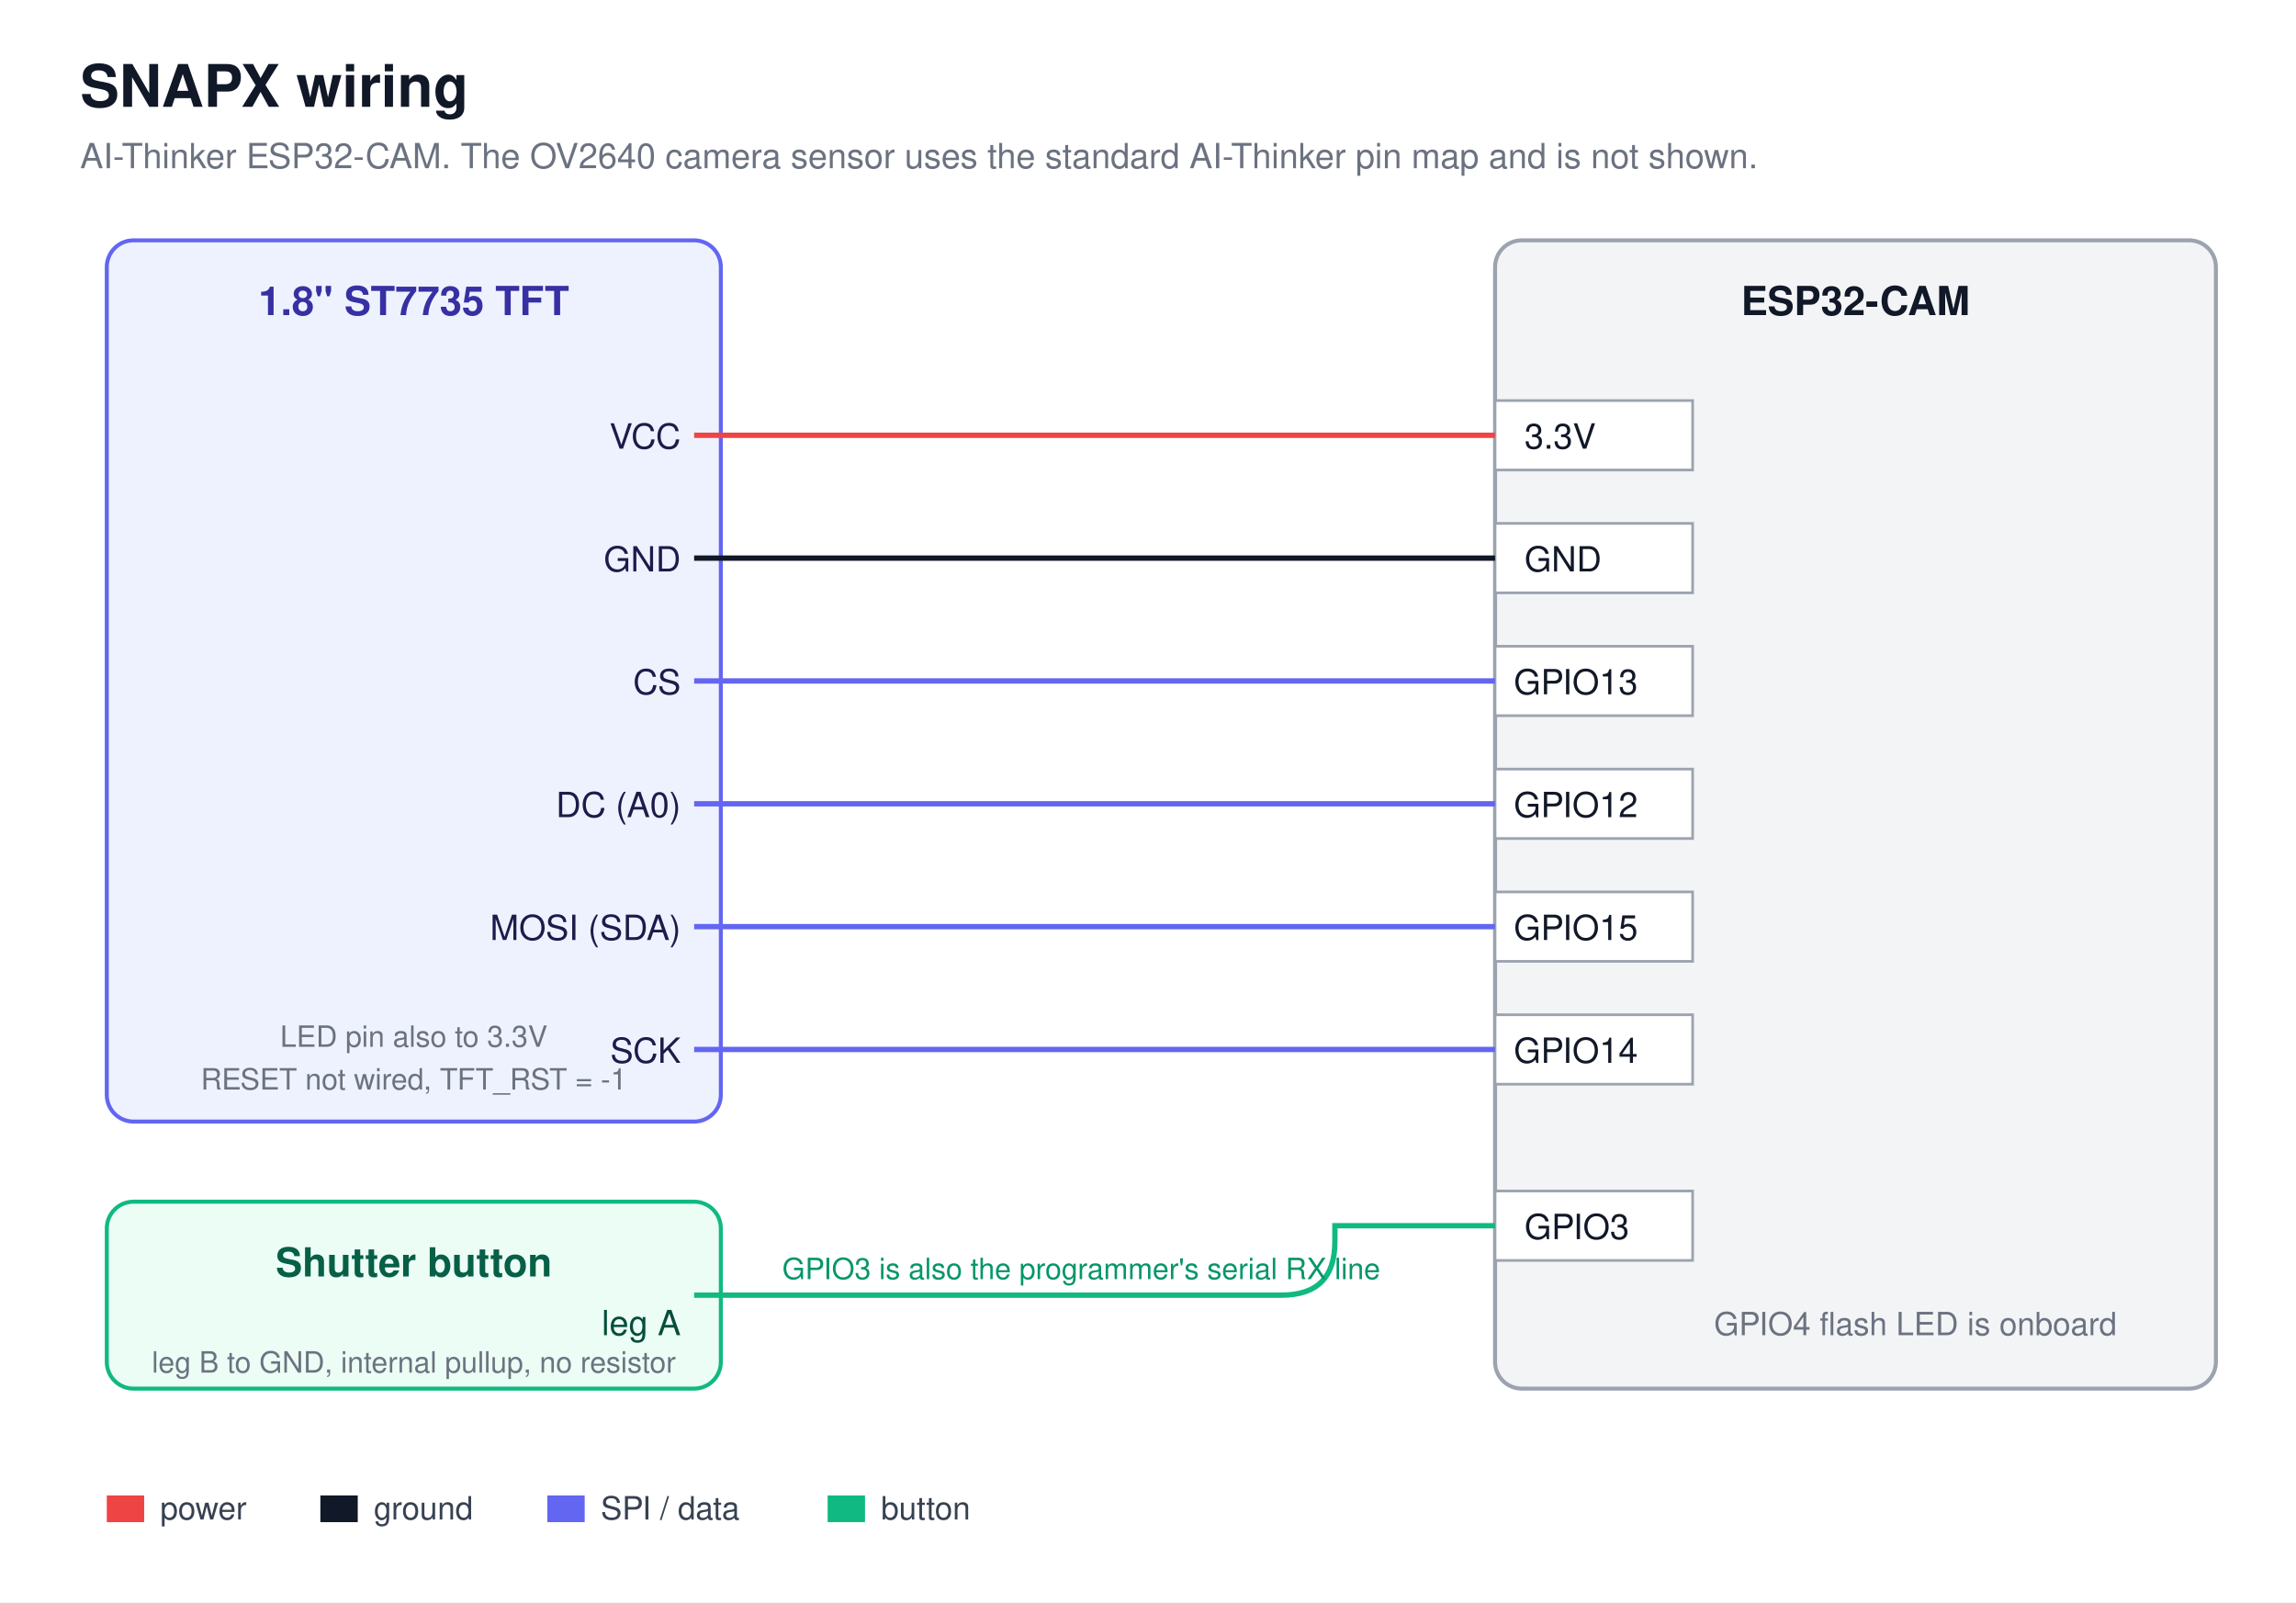
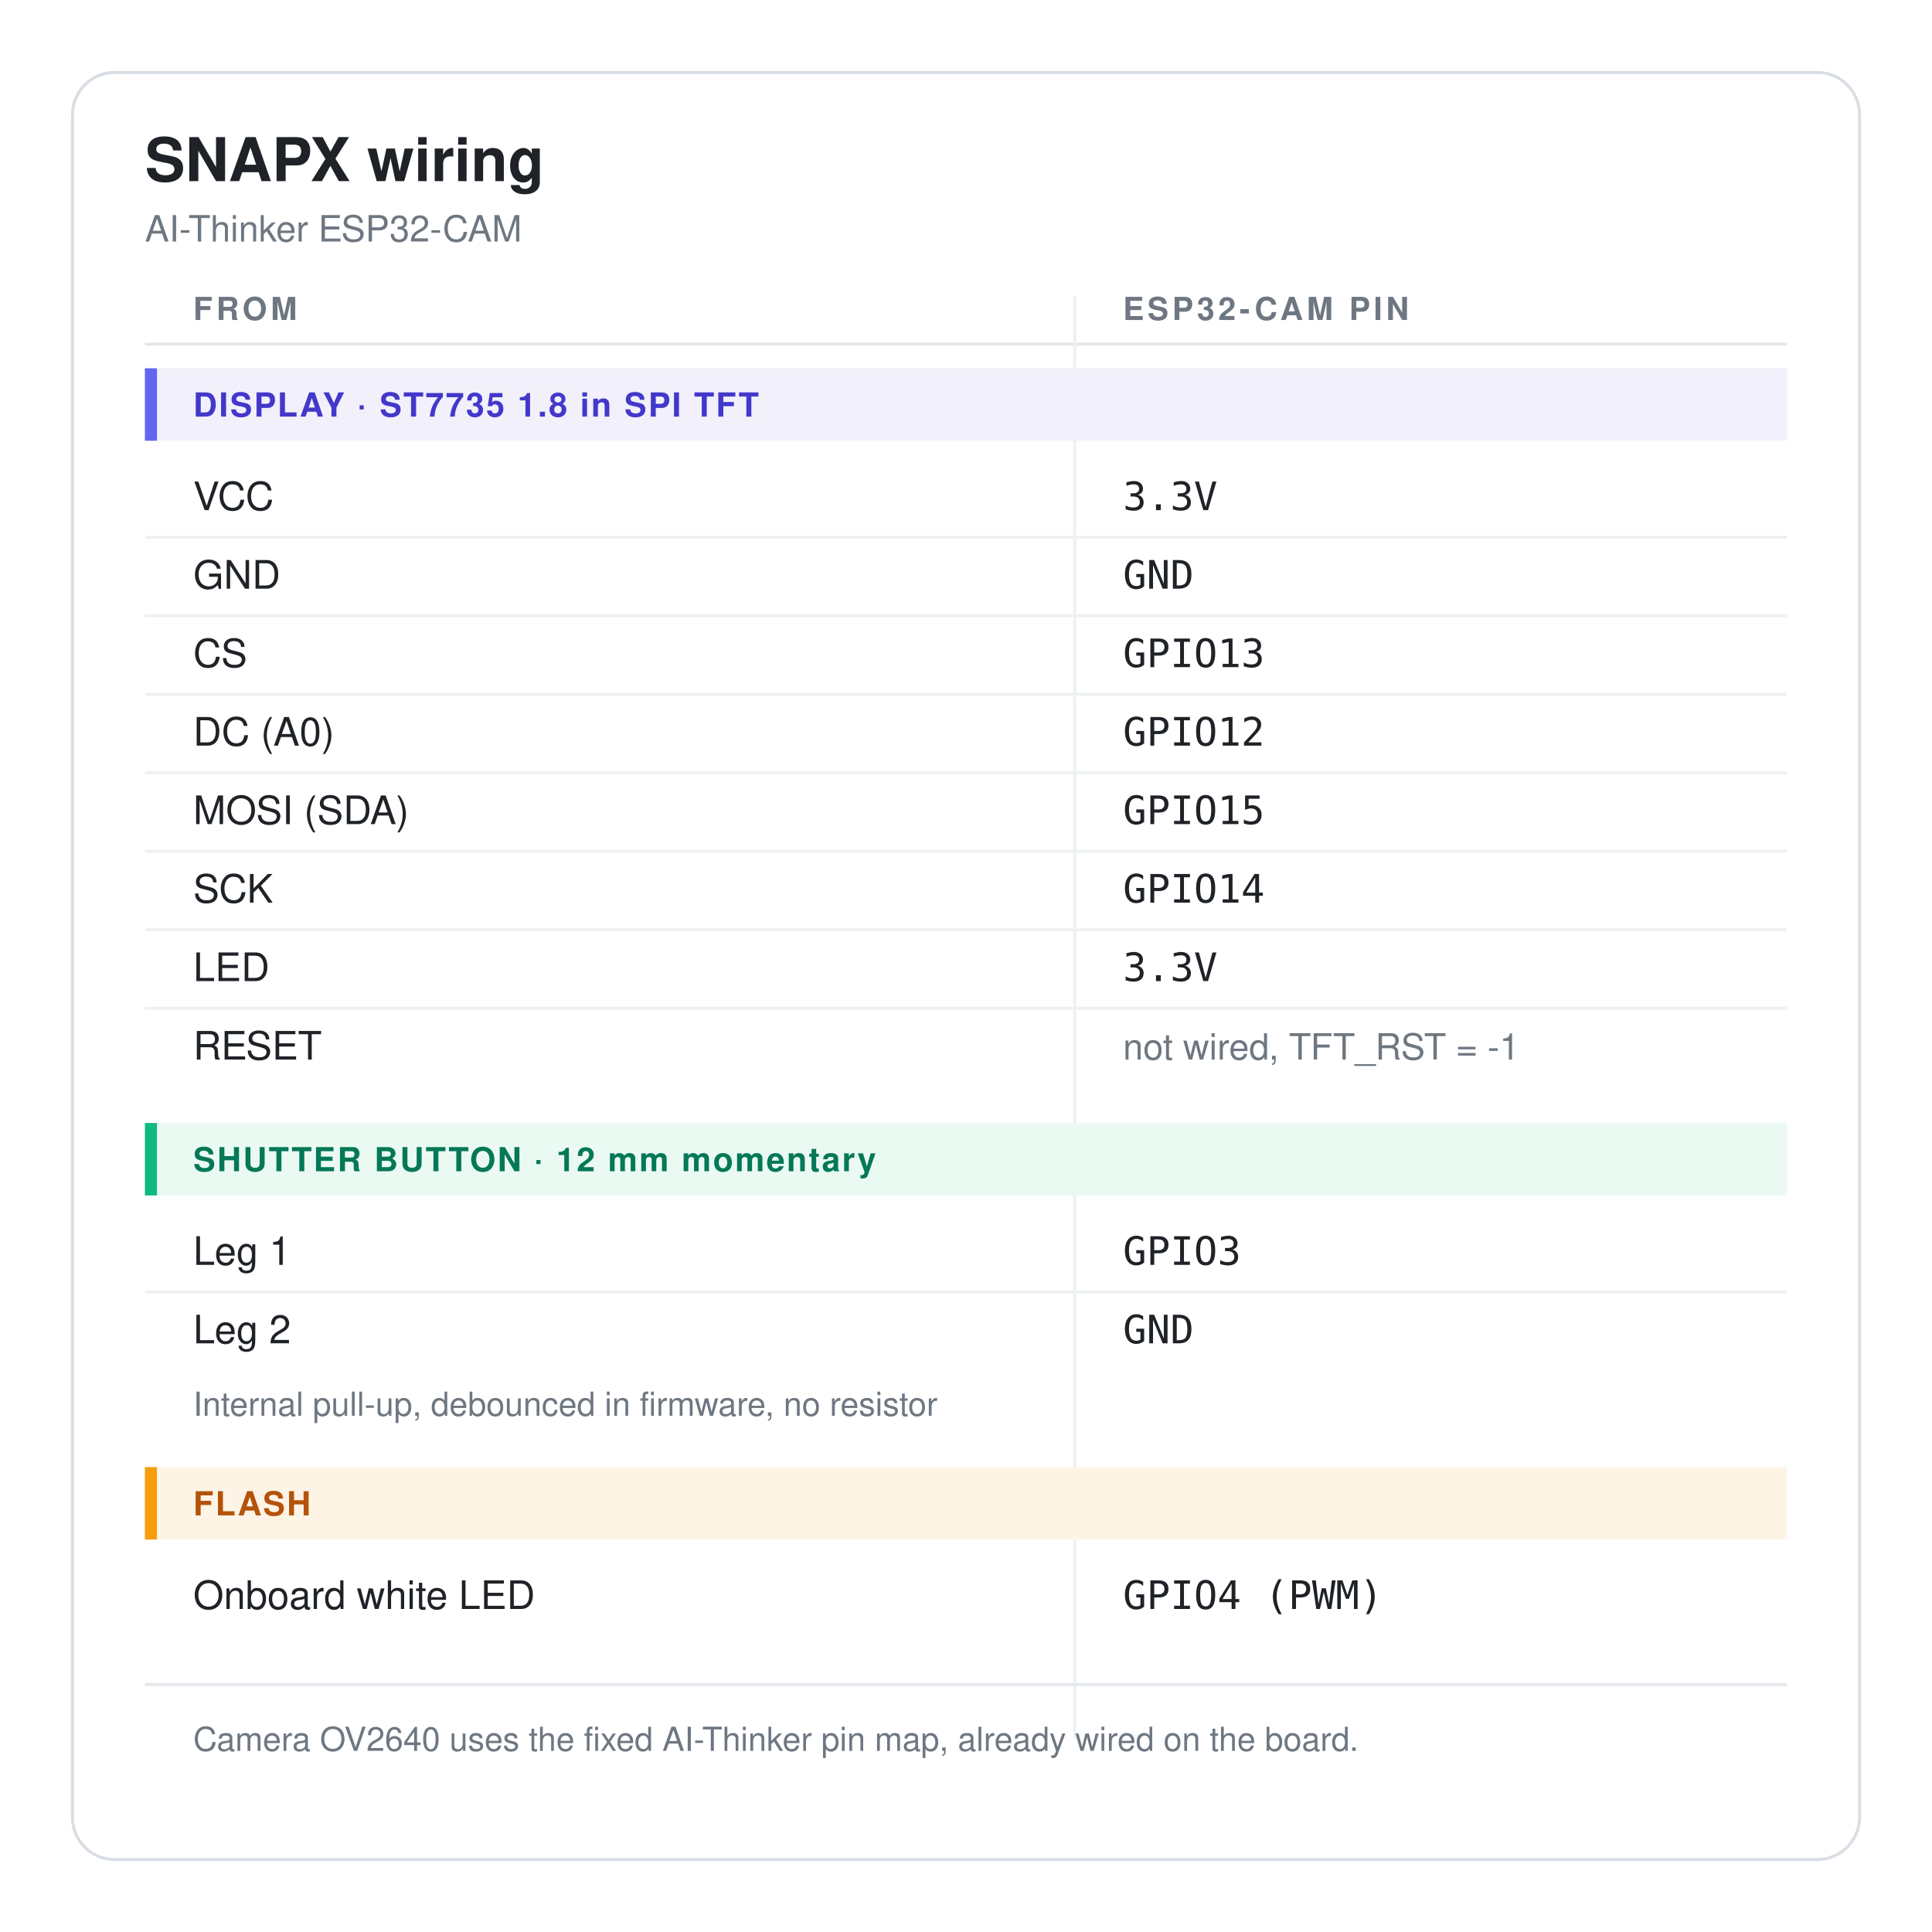
- <svg xmlns="http://www.w3.org/2000/svg" width="860" height="600" viewBox="0 0 860 600" font-family="-apple-system,Segoe UI,Helvetica,Arial,sans-serif">
-   <rect x="0" y="0" width="860" height="600" fill="#ffffff" />
-   <text x="30" y="40" font-size="22" font-weight="700" fill="#111827">SNAPX wiring</text>
-   <text x="30" y="63" font-size="13" fill="#6b7280">AI-Thinker ESP32-CAM. The OV2640 camera sensor uses the standard AI-Thinker pin map and is not shown.</text>
-   <rect x="560" y="90" width="270" height="430" rx="10" fill="#f3f4f6" stroke="#9ca3af" stroke-width="1.5" />
-   <text x="695" y="118" font-size="15" font-weight="700" fill="#111827" text-anchor="middle">ESP32-CAM</text>
-   <g font-size="13" fill="#111827">
-     <rect x="560" y="150" width="74" height="26" fill="#ffffff" stroke="#9ca3af" />
-     <text x="571" y="168">3.3V</text>
-     <rect x="560" y="196" width="74" height="26" fill="#ffffff" stroke="#9ca3af" />
-     <text x="571" y="214">GND</text>
-     <rect x="560" y="242" width="74" height="26" fill="#ffffff" stroke="#9ca3af" />
-     <text x="567" y="260">GPIO13</text>
-     <rect x="560" y="288" width="74" height="26" fill="#ffffff" stroke="#9ca3af" />
-     <text x="567" y="306">GPIO12</text>
-     <rect x="560" y="334" width="74" height="26" fill="#ffffff" stroke="#9ca3af" />
-     <text x="567" y="352">GPIO15</text>
-     <rect x="560" y="380" width="74" height="26" fill="#ffffff" stroke="#9ca3af" />
-     <text x="567" y="398">GPIO14</text>
-     <rect x="560" y="446" width="74" height="26" fill="#ffffff" stroke="#9ca3af" />
-     <text x="571" y="464">GPIO3</text>
+ <svg xmlns="http://www.w3.org/2000/svg" width="640" height="640" viewBox="0 0 640 640" font-family="'Segoe UI',-apple-system,Helvetica,Arial,sans-serif">
+   <rect width="640" height="640" fill="#ffffff" />
+   <rect x="24" y="24" width="592" height="592" rx="14" fill="#ffffff" stroke="#d8dee4" stroke-width="1" />
+   <text x="48" y="60" font-size="20" font-weight="700" fill="#1f2328">SNAPX wiring</text>
+   <text x="48" y="80" font-size="12" fill="#6e7781">AI-Thinker ESP32-CAM</text>
+   <text x="64" y="106" font-size="10.5" font-weight="600" letter-spacing="1.2" fill="#6e7781">FROM</text>
+   <text x="372" y="106" font-size="10.5" font-weight="600" letter-spacing="1.2" fill="#6e7781">ESP32-CAM PIN</text>
+   <line x1="48" y1="114" x2="592" y2="114" stroke="#e4e8ec" stroke-width="1" />
+   <line x1="356" y1="98" x2="356" y2="576" stroke="#eef1f3" stroke-width="1" />
+   <rect x="48" y="122" width="544" height="24" fill="#f1f0fb" />
+   <rect x="48" y="122" width="4" height="24" fill="#6366f1" />
+   <text x="64" y="138" font-size="11" font-weight="700" letter-spacing="0.6" fill="#4338ca">DISPLAY · ST7735 1.8 in SPI TFT</text>
+   <g font-size="13" fill="#1f2328">
+     <text x="64" y="169">VCC</text>
+     <text x="372" y="169" font-family="'Consolas',monospace">3.3V</text>
+     <text x="64" y="195">GND</text>
+     <text x="372" y="195" font-family="'Consolas',monospace">GND</text>
+     <text x="64" y="221">CS</text>
+     <text x="372" y="221" font-family="'Consolas',monospace">GPIO13</text>
+     <text x="64" y="247">DC (A0)</text>
+     <text x="372" y="247" font-family="'Consolas',monospace">GPIO12</text>
+     <text x="64" y="273">MOSI (SDA)</text>
+     <text x="372" y="273" font-family="'Consolas',monospace">GPIO15</text>
+     <text x="64" y="299">SCK</text>
+     <text x="372" y="299" font-family="'Consolas',monospace">GPIO14</text>
+     <text x="64" y="325">LED</text>
+     <text x="372" y="325" font-family="'Consolas',monospace">3.3V</text>
+     <text x="64" y="351">RESET</text>
+     <text x="372" y="351" font-size="12" fill="#6e7781">not wired, TFT_RST = -1</text>
  </g>
-   <text x="642" y="500" font-size="12" fill="#6b7280">GPIO4 flash LED is onboard</text>
-   <rect x="40" y="90" width="230" height="330" rx="10" fill="#eef2ff" stroke="#6366f1" stroke-width="1.5" />
-   <text x="155" y="118" font-size="15" font-weight="700" fill="#3730a3" text-anchor="middle">1.8" ST7735 TFT</text>
-   <g font-size="13" fill="#1e1b4b" text-anchor="end">
-     <text x="255" y="168">VCC</text>
-     <text x="255" y="214">GND</text>
-     <text x="255" y="260">CS</text>
-     <text x="255" y="306">DC (A0)</text>
-     <text x="255" y="352">MOSI (SDA)</text>
-     <text x="255" y="398">SCK</text>
+   <g stroke="#eef1f3" stroke-width="1">
+     <line x1="48" y1="178" x2="592" y2="178" />
+     <line x1="48" y1="204" x2="592" y2="204" />
+     <line x1="48" y1="230" x2="592" y2="230" />
+     <line x1="48" y1="256" x2="592" y2="256" />
+     <line x1="48" y1="282" x2="592" y2="282" />
+     <line x1="48" y1="308" x2="592" y2="308" />
+     <line x1="48" y1="334" x2="592" y2="334" />
  </g>
-   <g font-size="11" fill="#6b7280" text-anchor="middle">
-     <text x="155" y="392">LED pin also to 3.3V</text>
-     <text x="155" y="408">RESET not wired, TFT_RST = -1</text>
+   <rect x="48" y="372" width="544" height="24" fill="#eafaf3" />
+   <rect x="48" y="372" width="4" height="24" fill="#10b981" />
+   <text x="64" y="388" font-size="11" font-weight="700" letter-spacing="0.6" fill="#047857">SHUTTER BUTTON · 12 mm momentary</text>
+   <g font-size="13" fill="#1f2328">
+     <text x="64" y="419">Leg 1</text>
+     <text x="372" y="419" font-family="'Consolas',monospace">GPIO3</text>
+     <text x="64" y="445">Leg 2</text>
+     <text x="372" y="445" font-family="'Consolas',monospace">GND</text>
  </g>
-   <rect x="40" y="450" width="230" height="70" rx="10" fill="#ecfdf5" stroke="#10b981" stroke-width="1.5" />
-   <text x="155" y="478" font-size="15" font-weight="700" fill="#065f46" text-anchor="middle">Shutter button</text>
-   <text x="255" y="500" font-size="13" fill="#064e3b" text-anchor="end">leg A</text>
-   <text x="155" y="514" font-size="11" fill="#6b7280" text-anchor="middle">leg B to GND, internal pullup, no resistor</text>
-   <g stroke-width="2" fill="none">
-     <path d="M260 163 H560" stroke="#ef4444" />
-     <path d="M260 209 H560" stroke="#111827" />
-     <path d="M260 255 H560" stroke="#6366f1" />
-     <path d="M260 301 H560" stroke="#6366f1" />
-     <path d="M260 347 H560" stroke="#6366f1" />
-     <path d="M260 393 H560" stroke="#6366f1" />
-     <path d="M260 485 H480 Q500 485 500 465 L500 459 H560" stroke="#10b981" />
+   <line x1="48" y1="428" x2="592" y2="428" stroke="#eef1f3" stroke-width="1" />
+   <text x="64" y="469" font-size="11" fill="#6e7781">Internal pull-up, debounced in firmware, no resistor</text>
+   <rect x="48" y="486" width="544" height="24" fill="#fef4e6" />
+   <rect x="48" y="486" width="4" height="24" fill="#f59e0b" />
+   <text x="64" y="502" font-size="11" font-weight="700" letter-spacing="0.6" fill="#b45309">FLASH</text>
+   <g font-size="13" fill="#1f2328">
+     <text x="64" y="533">Onboard white LED</text>
+     <text x="372" y="533" font-family="'Consolas',monospace">GPIO4 (PWM)</text>
  </g>
-   <text x="405" y="479" font-size="11" fill="#059669" text-anchor="middle">GPIO3 is also the programmer's serial RX line</text>
-   <g font-size="12" fill="#374151">
-     <rect x="40" y="560" width="14" height="10" fill="#ef4444" />
-     <text x="60" y="569">power</text>
-     <rect x="120" y="560" width="14" height="10" fill="#111827" />
-     <text x="140" y="569">ground</text>
-     <rect x="205" y="560" width="14" height="10" fill="#6366f1" />
-     <text x="225" y="569">SPI / data</text>
-     <rect x="310" y="560" width="14" height="10" fill="#10b981" />
-     <text x="330" y="569">button</text>
-   </g>
+   <line x1="48" y1="558" x2="592" y2="558" stroke="#e4e8ec" stroke-width="1" />
+   <text x="64" y="580" font-size="11" fill="#6e7781">Camera OV2640 uses the fixed AI-Thinker pin map, already wired on the board.</text>
</svg>
